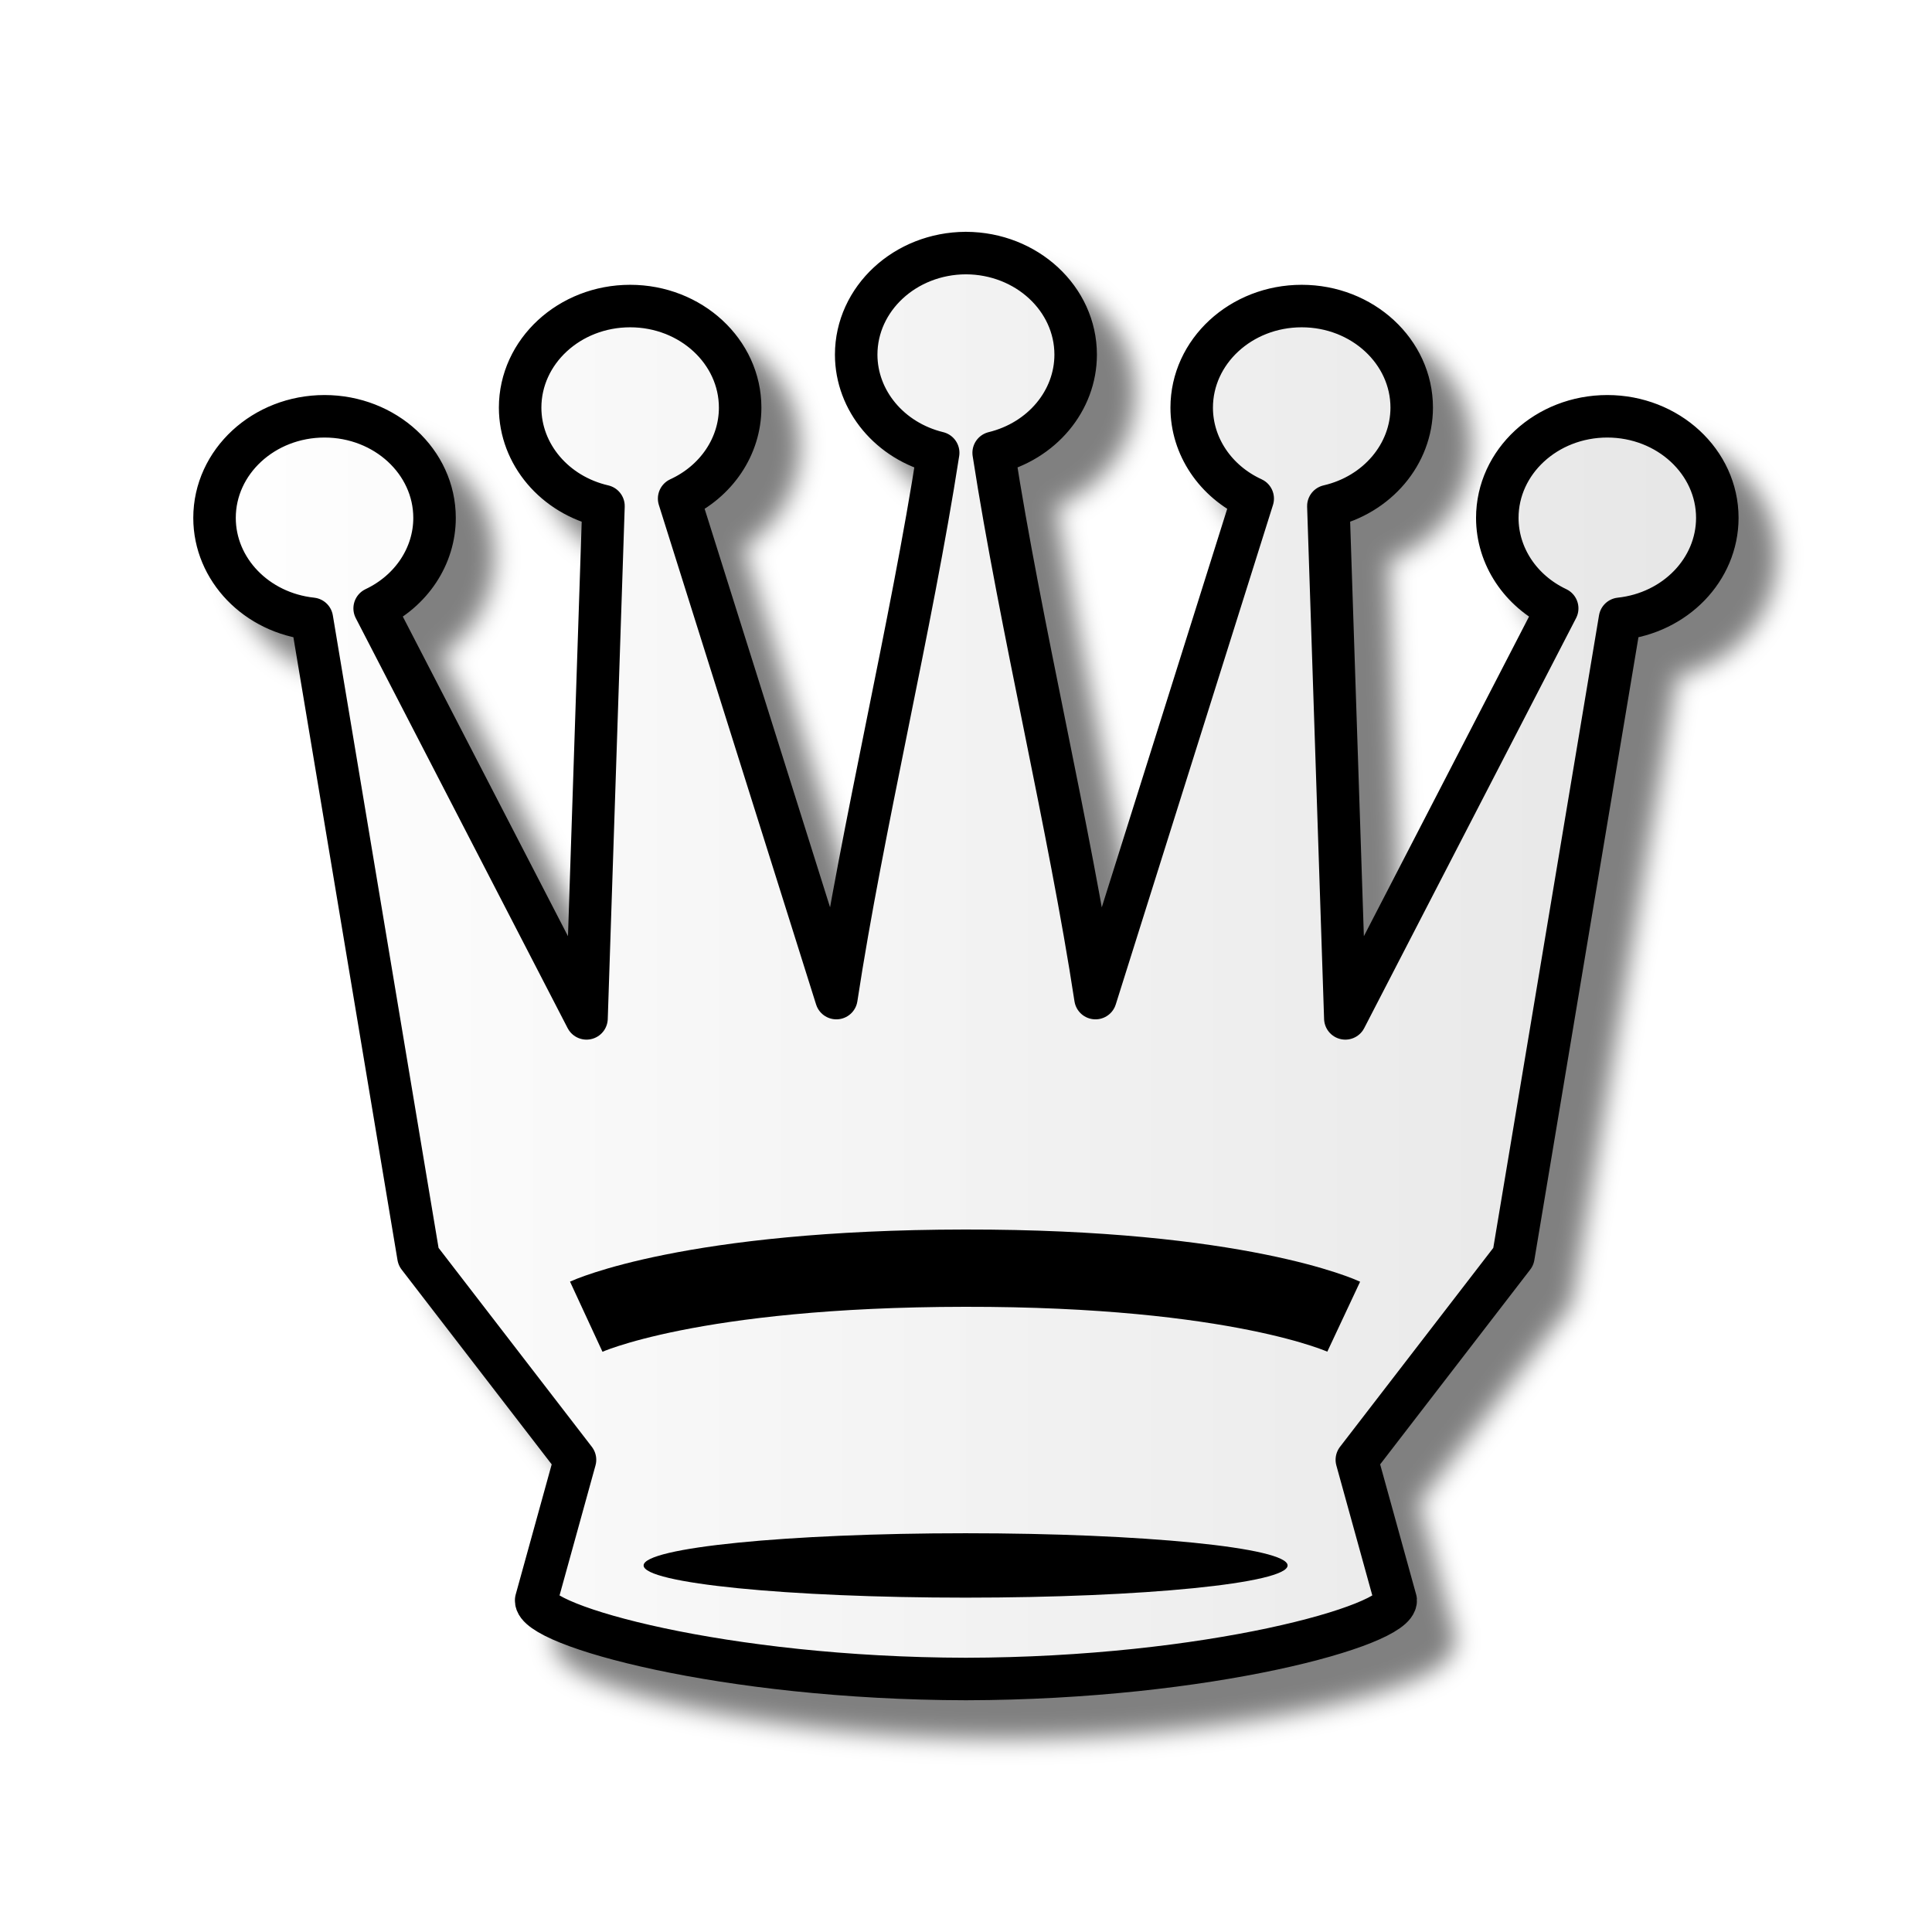
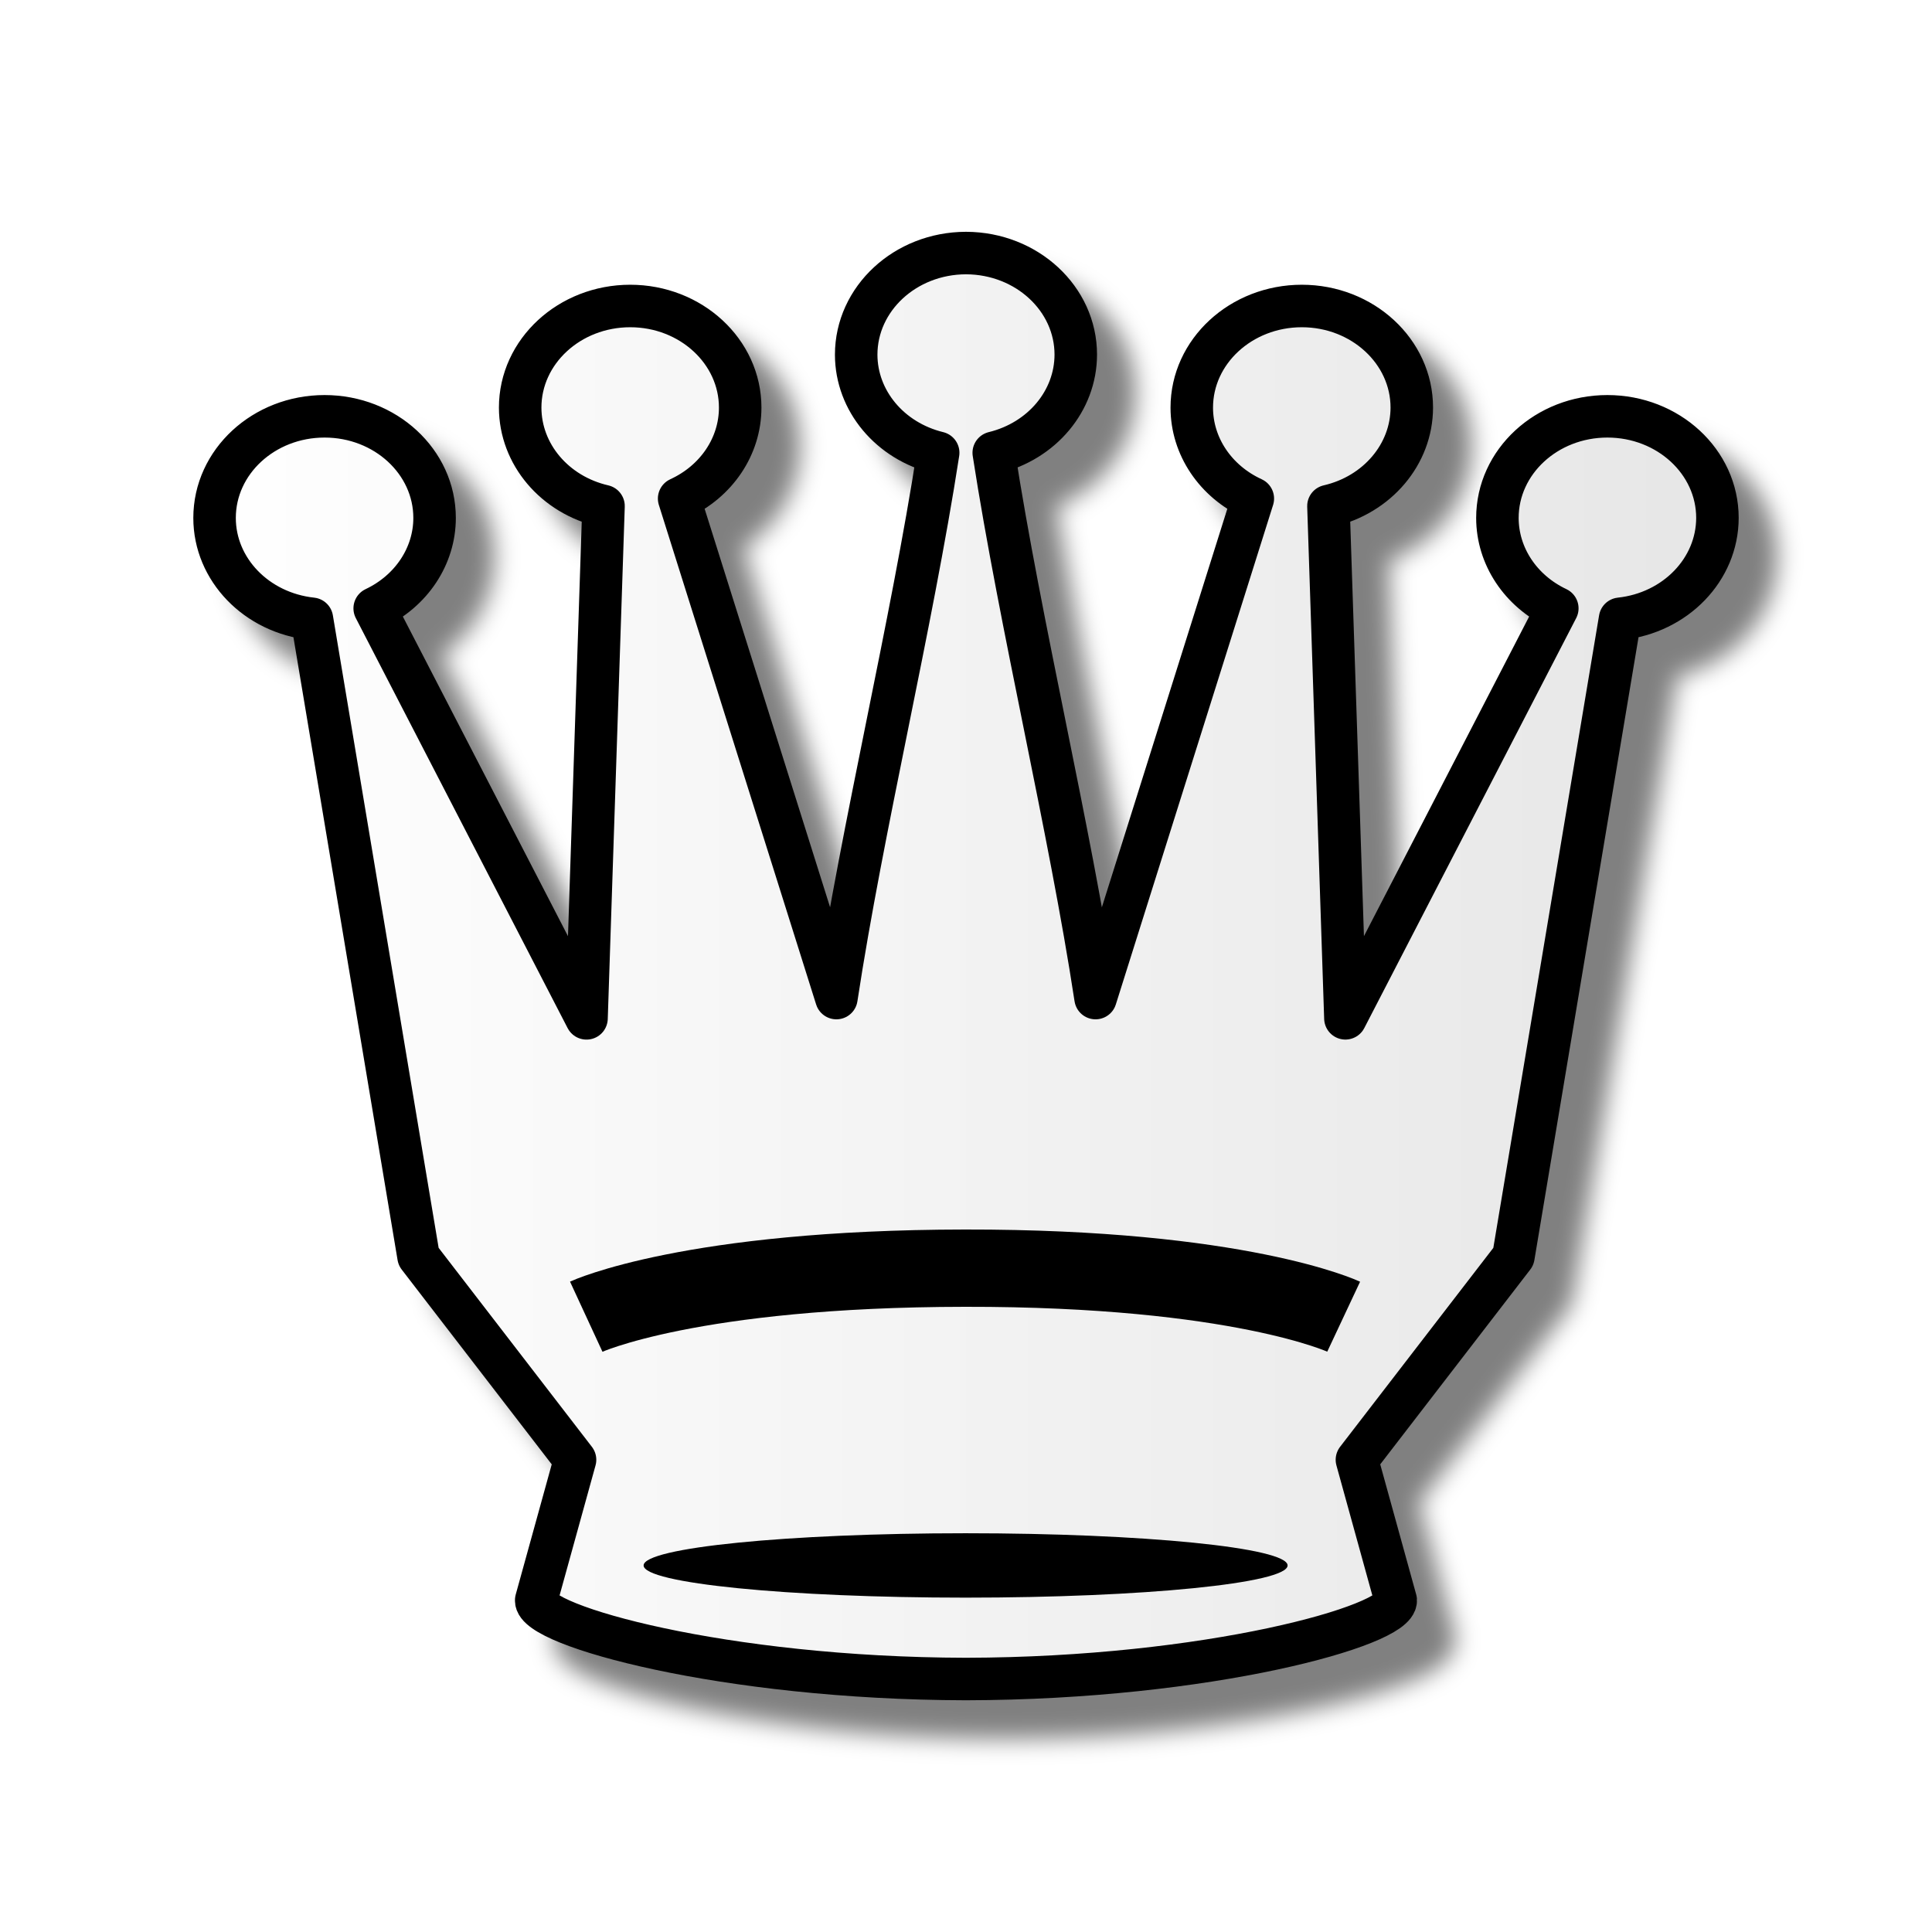
- <svg xmlns="http://www.w3.org/2000/svg" width="50mm" height="50mm" clip-rule="evenodd" fill-rule="evenodd" image-rendering="optimizeQuality" shape-rendering="geometricPrecision" text-rendering="geometricPrecision" version="1.1" viewBox="0 0 50 50">
+ <svg xmlns="http://www.w3.org/2000/svg" width="50mm" height="50mm" clip-rule="evenodd" fill-rule="evenodd" image-rendering="optimizeQuality" shape-rendering="geometricPrecision" text-rendering="geometricPrecision" viewBox="0 0 50 50">
  <defs>
-     <linearGradient id="linearGradient8602-3" x1="-71.638" x2="-30.679" y1="-83.324" y2="-83.324" gradientTransform="matrix(.97643 0 0 .99287 74.952 107.73)" gradientUnits="userSpaceOnUse">
+     <linearGradient id="a" x1="-71.638" x2="-30.679" y1="-83.324" y2="-83.324" gradientTransform="matrix(.97643 0 0 .99287 74.952 107.73)" gradientUnits="userSpaceOnUse">
      <stop stop-color="#fff" offset="0" />
      <stop stop-color="#e6e6e6" offset="1" />
    </linearGradient>
-     <filter id="filter2813-0-1-5-1-2-1-1-4-1-0" color-interpolation-filters="sRGB">
+     <filter id="c" color-interpolation-filters="sRGB">
      <feGaussianBlur result="blur" stdDeviation="0.01 0.01" />
    </filter>
-     <filter id="filter839" color-interpolation-filters="sRGB">
-       <feFlood flood-color="rgb(0,0,0)" flood-opacity=".498" result="flood" />
+     <filter id="b" color-interpolation-filters="sRGB">
+       <feFlood flood-color="#000" flood-opacity=".498" result="flood" />
      <feComposite in="flood" in2="SourceGraphic" operator="in" result="composite1" />
-       <feGaussianBlur in="composite1" result="blur" stdDeviation="0.3" />
+       <feGaussianBlur in="composite1" result="blur" stdDeviation=".3" />
      <feOffset dx="1" dy="1" result="offset" />
      <feComposite in="SourceGraphic" in2="offset" result="composite2" />
    </filter>
  </defs>
-   <path d="m24.994 6.549v5.087e-4c-1.568 0.006-2.835 1.181-2.836 2.629 0.002 1.193 0.873 2.236 2.122 2.54-0.689 4.449-1.967 9.726-2.635 14.112l-4.069-12.927c0.967-0.444 1.579-1.356 1.579-2.353-8.1e-5 -1.452-1.275-2.63-2.847-2.63-1.572 5.87e-5 -2.847 1.177-2.847 2.63 0.002 1.205 0.891 2.255 2.157 2.547l-0.439 13.258-5.483-10.611c0.951-0.45 1.55-1.354 1.55-2.341-8e-5 -1.452-1.275-2.629-2.847-2.63-1.572 6e-5 -2.847 1.177-2.847 2.63 9.055e-4 1.335 1.084 2.457 2.519 2.611l2.759 16.507 4.051 5.258-1.005 3.634c-0.042 0.655 4.848 2.027 11.122 2.039 6.274-0.012 11.164-1.384 11.122-2.039l-1.005-3.634 4.051-5.258 2.759-16.507c1.435-0.154 2.518-1.276 2.519-2.611-8.1e-5 -1.452-1.275-2.629-2.847-2.63-1.572 7.2e-5 -2.847 1.177-2.847 2.63 2.3e-5 0.987 0.598 1.891 1.55 2.341l-5.483 10.611-0.439-13.258c1.266-0.292 2.155-1.342 2.157-2.547-8.1e-5 -1.452-1.275-2.63-2.847-2.63-1.572 5.87e-5 -2.847 1.177-2.847 2.63 4.58e-4 0.998 0.612 1.909 1.579 2.353l-4.069 12.927c-0.668-4.386-1.946-9.662-2.635-14.112 1.249-0.304 2.121-1.346 2.122-2.54-3.68e-4 -1.448-1.268-2.623-2.836-2.629v-5.087e-4l-0.005 5.087e-4 -0.005-5.087e-4z" fill="url(#linearGradient8602-3)" filter="url(#filter839)" stroke="#000" stroke-linecap="round" stroke-linejoin="round" stroke-width="1.1" style="paint-order:normal" />
-   <ellipse class="st15" transform="matrix(.25939 0 0 .29298 -1196.4 778.12)" cx="4708.7" cy="-2517.6" rx="32.126" ry="2.844" clip-rule="evenodd" fill-rule="evenodd" filter="url(#filter2813-0-1-5-1-2-1-1-4-1-0)" image-rendering="optimizeQuality" shape-rendering="geometricPrecision" stroke-width="1.198" />
-   <path d="m15.172 34.076s2.699-1.249 9.802-1.256c7.103-0.009 9.801 1.256 9.801 1.256" fill="none" stroke="#000" stroke-linejoin="round" stroke-width="2" style="paint-order:stroke fill markers" />
+   <path d="M24.994 6.549c-1.568.006-2.835 1.181-2.836 2.63.002 1.193.873 2.235 2.122 2.539-.688 4.45-1.967 9.726-2.634 14.112l-4.07-12.927c.968-.444 1.58-1.356 1.58-2.354 0-1.452-1.275-2.63-2.847-2.63-1.572.001-2.847 1.178-2.847 2.63.002 1.206.89 2.256 2.157 2.548l-.44 13.258-5.482-10.611c.951-.45 1.55-1.354 1.55-2.34 0-1.453-1.275-2.63-2.847-2.63-1.573 0-2.847 1.177-2.847 2.63 0 1.334 1.084 2.456 2.519 2.61l2.76 16.507 4.05 5.258-1.005 3.634c-.042.656 4.849 2.027 11.122 2.04 6.274-.013 11.164-1.384 11.122-2.04l-1.004-3.634 4.05-5.258 2.76-16.507c1.435-.154 2.518-1.276 2.52-2.61 0-1.453-1.275-2.63-2.848-2.63-1.572 0-2.846 1.177-2.846 2.63 0 .986.598 1.89 1.55 2.34l-5.484 10.61-.439-13.257c1.266-.292 2.155-1.342 2.157-2.548 0-1.452-1.275-2.63-2.847-2.63-1.572.001-2.847 1.178-2.847 2.63 0 .998.612 1.91 1.58 2.354l-4.07 12.927c-.668-4.386-1.946-9.663-2.635-14.112 1.25-.304 2.121-1.346 2.123-2.54 0-1.448-1.268-2.623-2.836-2.629h-.011z" fill="url(#a)" filter="url(#b)" stroke="#000" stroke-linecap="round" stroke-linejoin="round" stroke-width="1.1" />
+   <ellipse class="st15" transform="matrix(.25939 0 0 .29298 -1196.4 778.12)" cx="4708.7" cy="-2517.6" rx="32.126" ry="2.844" filter="url(#c)" />
+   <path d="M15.172 34.076s2.7-1.249 9.802-1.256c7.103-.01 9.8 1.256 9.8 1.256" fill="none" stroke="#000" stroke-linejoin="round" stroke-width="2" paint-order="stroke fill markers" />
</svg>
